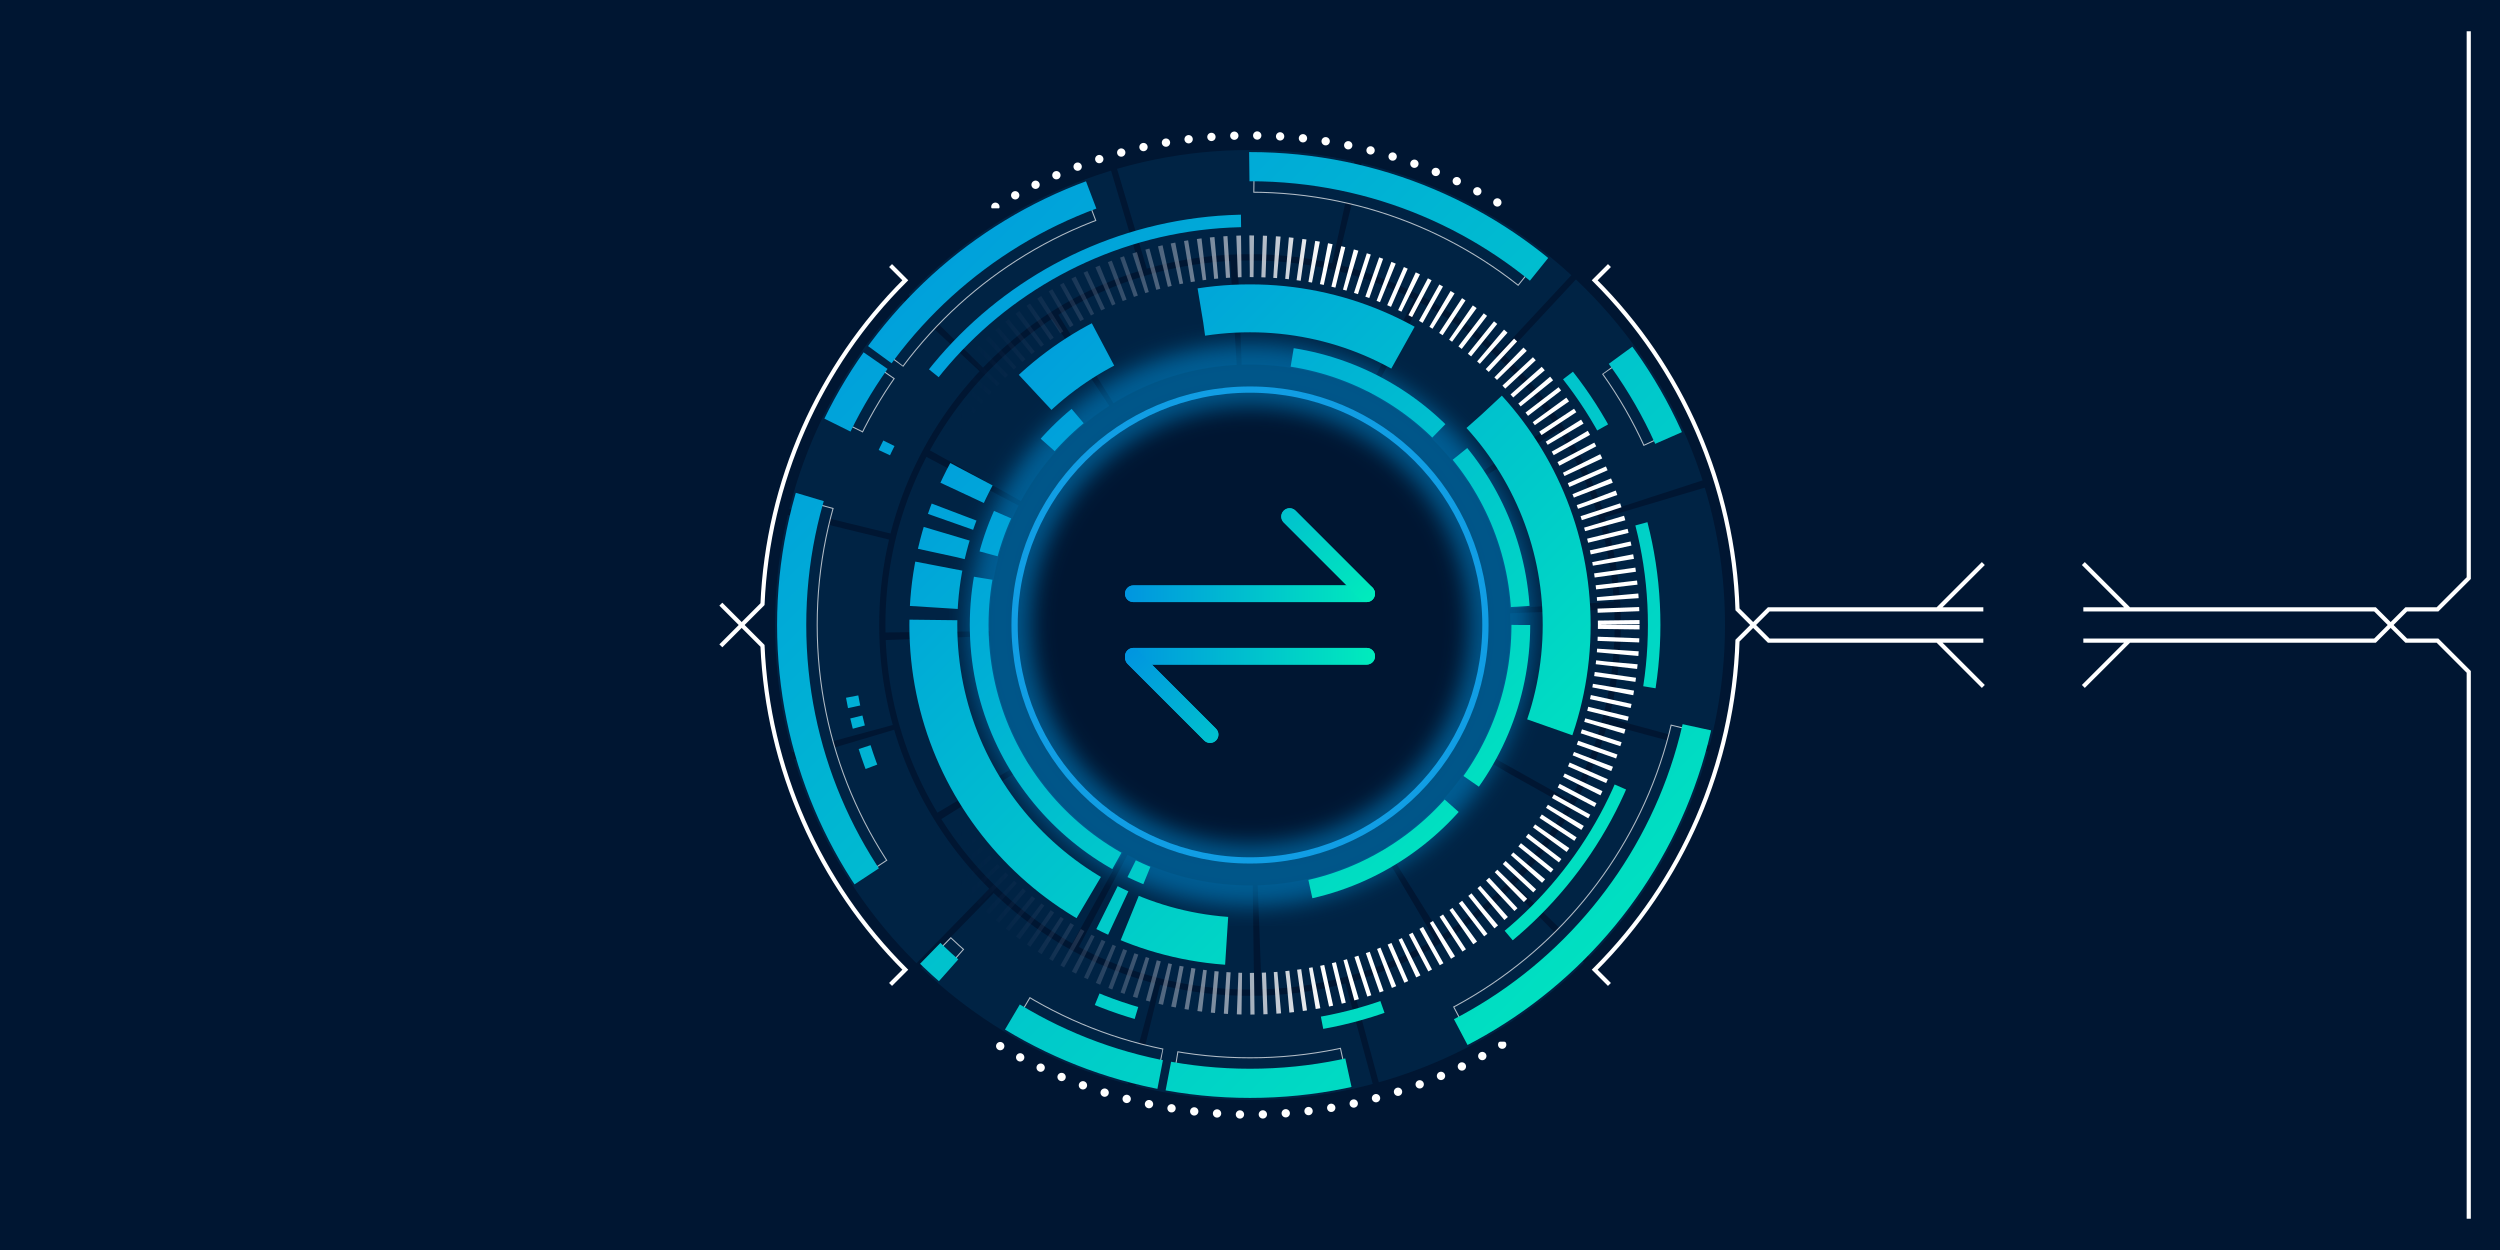
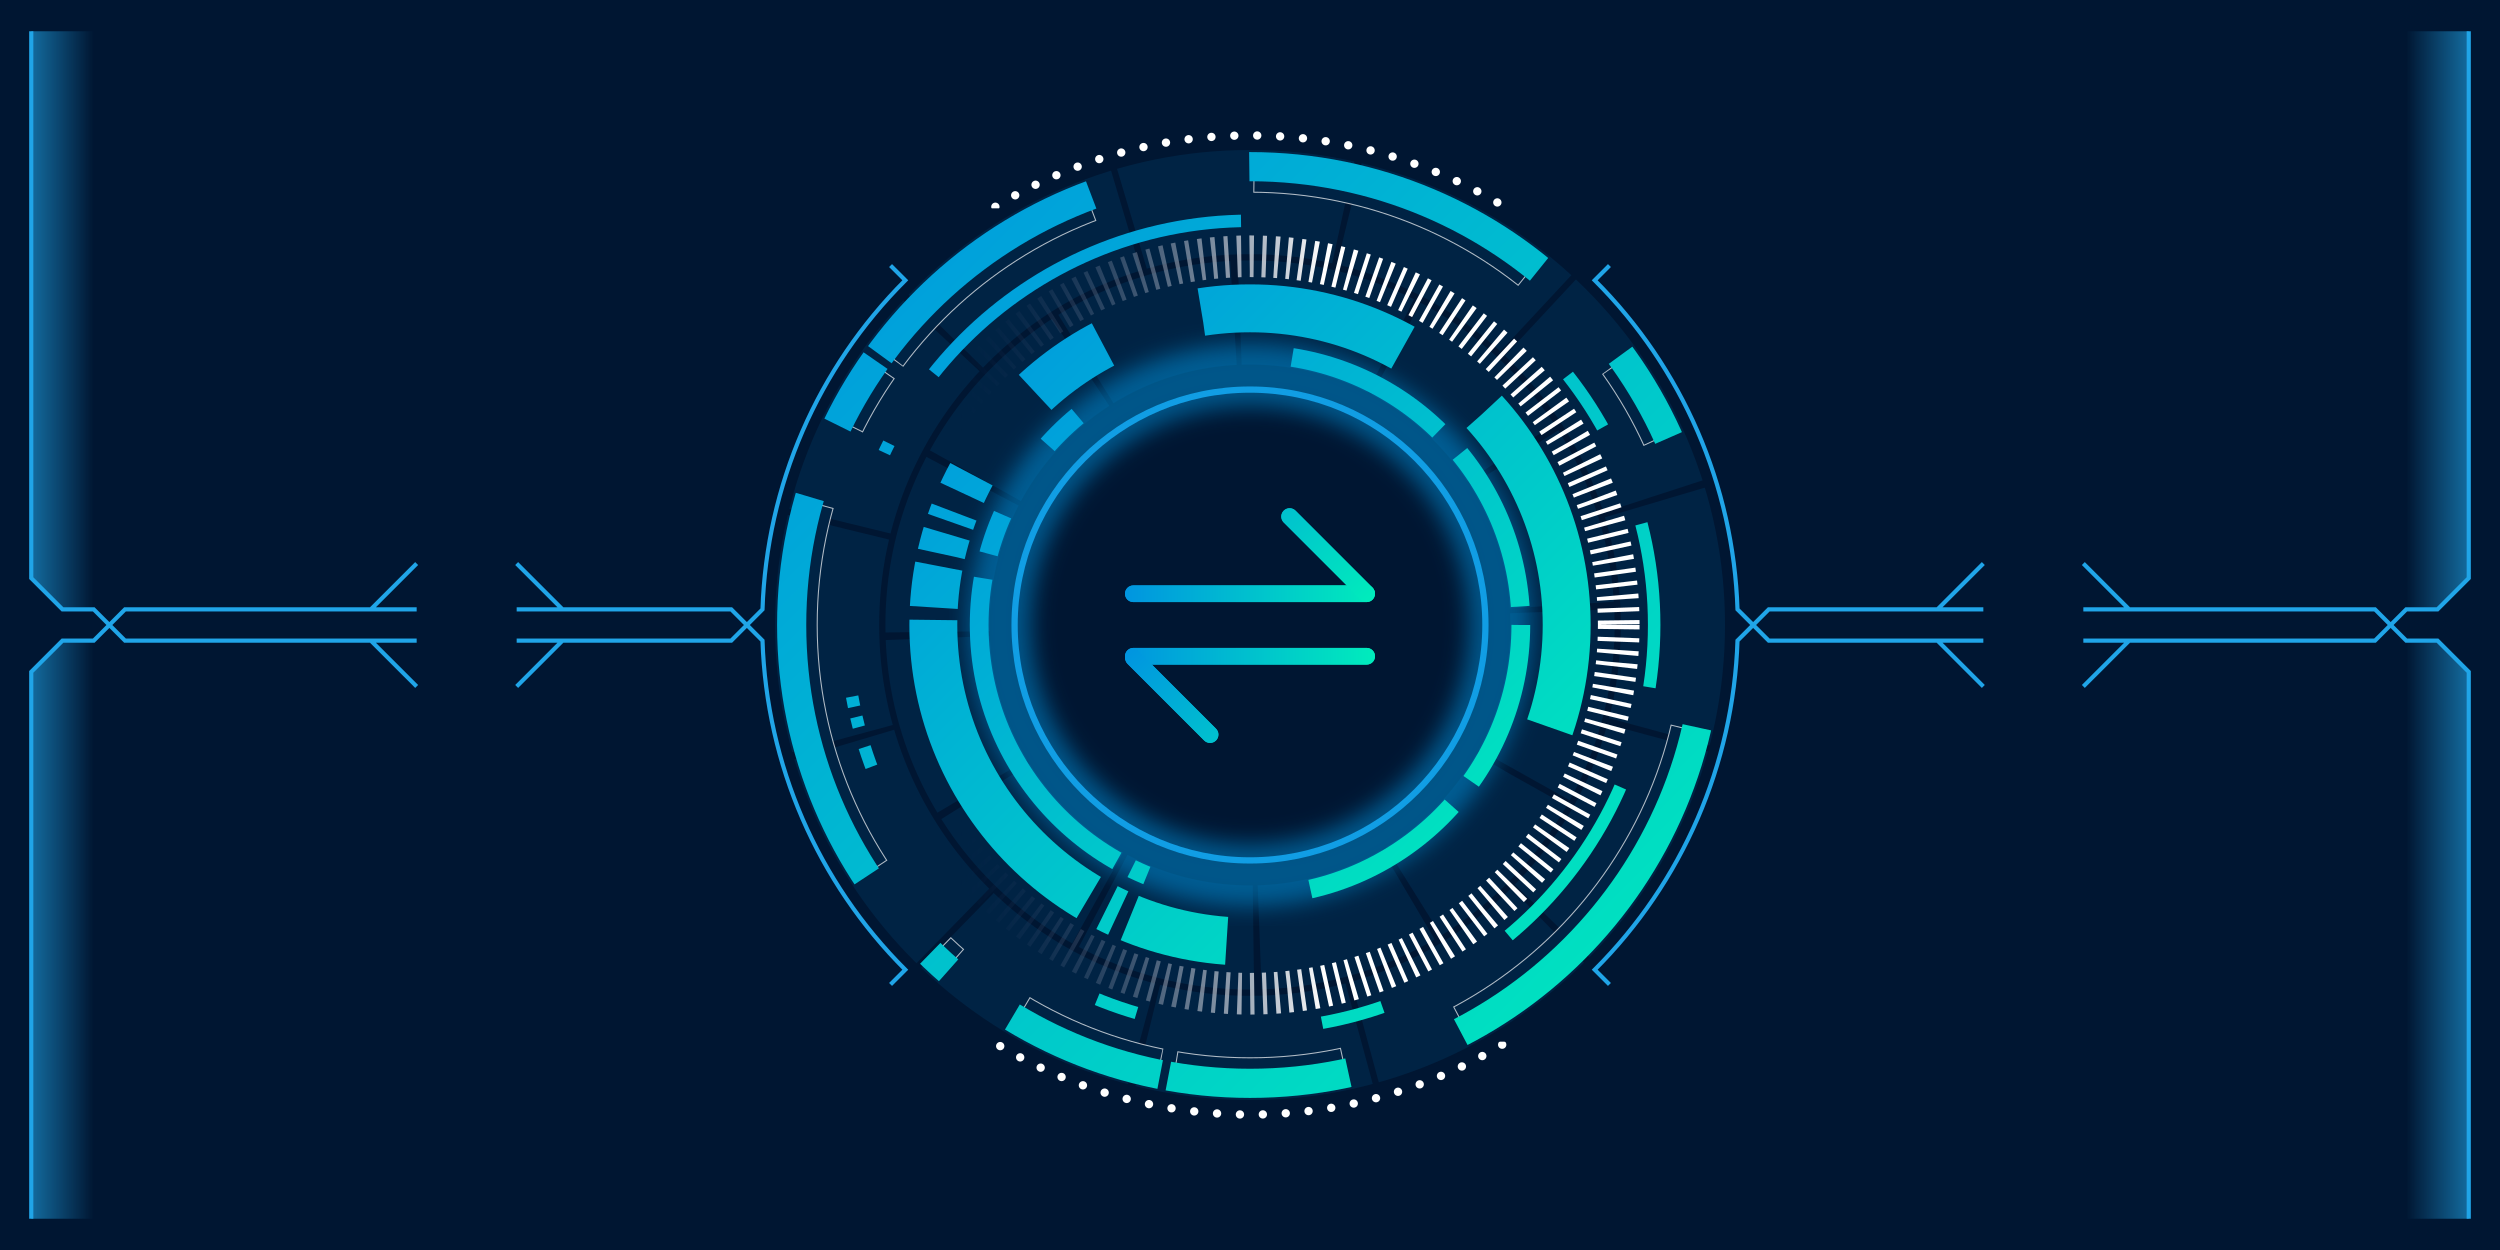
<svg xmlns="http://www.w3.org/2000/svg" width="1200px" height="600px" viewBox="0 0 1200px 600px">
  <defs>
    <linearGradient id="grad1" x1="0%" y1="0%" x2="100%" y2="0%">
      <stop offset="0%" style="stop-color:rgb(0,149,224);stop-opacity:1" />
      <stop offset="100%" style="stop-color:rgb(0,236,188);stop-opacity:1" />
    </linearGradient>
    <linearGradient id="grad2" x1="0%" y1="0%" x2="100%" y2="0%">
      <stop offset="0%" style="stop-color:rgb(0,149,224);stop-opacity:1" />
      <stop offset="100%" style="stop-color:rgb(0,193,206);stop-opacity:1" />
    </linearGradient>
    <linearGradient id="grad3" x1="0%" y1="0%" x2="100%" y2="0%">
      <stop offset="0%" style="stop-color:rgb(0,193,206);stop-opacity:1" />
      <stop offset="100%" style="stop-color:rgb(0,236,188);stop-opacity:1" />
    </linearGradient>
    <linearGradient id="grad4" x1="0%" y1="0%" x2="100%" y2="0%">
      <stop offset="10%" style="stop-color:#001a44;stop-opacity:0" />
      <stop offset="60%" style="stop-color:#fff;stop-opacity:1" />
    </linearGradient>
    <linearGradient id="grad5" x1="0%" y1="0%" x2="100%" y2="0%">
      <stop offset="40%" style="stop-color:#fff;stop-opacity:1" />
      <stop offset="70%" style="stop-color:#001a44;stop-opacity:1" />
    </linearGradient>
    <linearGradient id="grad6" x1="0%" y1="0%" x2="100%" y2="0%">
-       <stop offset="0%" style="stop-color:#001632;stop-opacity:1" />
-       <stop offset="20%" style="stop-color:rgb(0,149,224);stop-opacity:1" />
-       <stop offset="80%" style="stop-color:rgb(0,149,224);stop-opacity:1" />
-       <stop offset="100%" style="stop-color:#001632;stop-opacity:1" />
+       <stop offset="0%" style="stop-color:#20a5e8;stop-opacity:0" />
+       <stop offset="100%" style="stop-color:#20a5e8;stop-opacity:0.6" />
    </linearGradient>
    <linearGradient id="grad7" x1="0%" y1="0%" x2="100%" y2="100%">
      <stop offset="0%" style="stop-color:rgb(0,149,224);stop-opacity:1" />
      <stop offset="100%" style="stop-color:rgb(0,236,188);stop-opacity:1" />
+     </linearGradient>
+     <linearGradient id="grad8" x1="0%" y1="0%" x2="100%" y2="0%">
+       <stop offset="0%" style="stop-color:#20a5e8;stop-opacity:0.6" />
+       <stop offset="100%" style="stop-color:#20a5e8;stop-opacity:0" />
    </linearGradient>
    <linearGradient id="wave1" x1="0%" y1="0%" x2="0%" y2="100%">
      <stop offset="15%" style="stop-color:rgb(0,149,224);stop-opacity:0.8" />
      <stop offset="100%" style="stop-color:#001632;stop-opacity:1" />
    </linearGradient>
    <linearGradient id="wave2" x1="0%" y1="0%" x2="0%" y2="100%">
      <stop offset="15%" style="stop-color:rgb(0,193,206);stop-opacity:0.9" />
      <stop offset="100%" style="stop-color:rgb(0,193,206);stop-opacity:0" />
    </linearGradient>
    <linearGradient id="wave3" x1="0%" y1="0%" x2="0%" y2="100%">
      <stop offset="15%" style="stop-color:rgb(0,236,188);stop-opacity:0.9" />
      <stop offset="100%" style="stop-color:rgb(0,236,188);stop-opacity:0" />
    </linearGradient>
    <clipPath id="clip1">
      <rect x="0" y="0" width="231" height="100" />
    </clipPath>
    <clipPath id="sineClip">
      <rect x="5" y="250" width="335" height="110" />
    </clipPath>
    <clipPath id="circleClip">
      <circle cx="600" cy="300" r="130" stroke-width="9" stroke="url(#grad7)" fill-opacity="0" stroke-dasharray="80,15,80,80,8,8,160,12,20,40,20,110" />
    </clipPath>
    <filter id="circleBlur">
      <feGaussianBlur in="SourceGraphic" stdDeviation="5" />
    </filter>
    <filter id="bgCircleBlur">
      <feGaussianBlur in="SourceGraphic" stdDeviation="2" />
    </filter>
  </defs>
  <rect height="100%" width="100%" fill="#001632" />
  <circle cx="600" cy="300" r="235" stroke-width="4" stroke="white" fill="none" stroke-linecap="round" stroke-dasharray="0 11" />
  <rect x="320" y="100" width="560" height="400" fill="#001632" />
-   <path stroke="white" stroke-width="2" fill="none" d="M772.53 127.47 L765.46 134.54 A234 234 0 0 1 834 292.5 L849 307.5 H930 L952 329.5 L930 307.5 H952 M1000 307.5 H1022 L1000 329.5 L1022 307.5 H1140 L1155 292.5 H1170 L1185 277.5 V15" />
-   <path stroke="white" stroke-width="2" fill="none" d="M772.53 472.53 L765.46 465.46 A234 234 0 0 0 834 307.5 L849 292.5 H930 L952 270.5 L930 292.5 H952 M1000 292.5 H1022 L1000 270.5 L1022 292.5 H1140 L1155 307.5 H1170 L1185 322.5 V585" />
-   <path stroke="white" stroke-width="2" fill="none" d="M427.47 127.47 L434.54 134.54 A234 234 0 0 0 366 290 L346 310" />
-   <path stroke="white" stroke-width="2" fill="none" d="M427.47 472.53 L434.54 465.46 A234 234 0 0 1 366 310 L346 290" />
+   <path fill="url(#grad6)" stroke="none" d="M1155 307.5 H1170 L1185 322.5 V585 H1155 Z" />
+   <path fill="url(#grad6)" stroke="none" d="M1155 292.5 H1170 L1185 277.5 V15 H1155 Z" />
+   <path fill="url(#grad8)" stroke="none" d="M45 292.5 H30 L15 277.5 V15 H45 Z" />
+   <path fill="url(#grad8)" stroke="none" d="M45 307.5 H30 L15 322.5 V585 H45 Z" />
+   <g stroke="#20a5e8">
+     <path stroke-width="2" fill="none" d="M772.53 127.47 L765.46 134.54 A234 234 0 0 1 834 292.5 L849 307.5 H930 L952 329.5 L930 307.5 H952 M1000 307.5 H1022 L1000 329.5 L1022 307.5 H1140 L1155 292.5 H1170 L1185 277.5 V15" />
+     <path stroke-width="2" fill="none" d="M772.53 472.53 L765.46 465.46 A234 234 0 0 0 834 307.5 L849 292.5 H930 L952 270.5 L930 292.5 H952 M1000 292.5 H1022 L1000 270.5 L1022 292.5 H1140 L1155 307.5 H1170 L1185 322.5 V585" />
+     <path stroke-width="2" fill="none" d="M427.47 127.47 L434.54 134.54 A234 234 0 0 0 366 292.5 L351 307.5 H270 L248 329.5 L270 307.5 H248 M200 307.5 H178 L200 329.5 L178 307.5 H60 L45 292.5 H30 L15 277.5 V15" />
+     <path stroke-width="2" fill="none" d="M427.47 472.53 L434.54 465.46 A234 234 0 0 1 366 307.5 L351 292.5 H270 L248 270.5 L270 292.5 H248 M200 292.5 H178 L200 270.5 L178 292.5 H60 L45 307.5 H30 L15 322.5 V585" />
+   </g>
  <rect x="540" y="281" width="120" height="8" rx="4" ry="4" fill="url(#grad1)" />
  <rect x="540" y="281" width="120" height="8" rx="4" ry="4" fill="url(#grad1)" class="logoBlur" />
  <rect x="540" y="311" width="120" height="8" rx="4" ry="4" fill="url(#grad1)" />
  <rect x="540" y="311" width="120" height="8" rx="4" ry="4" fill="url(#grad1)" class="logoBlur" />
  <g transform="rotate(45 30 4)">
    <rect x="610" y="-143" width="60" height="8" rx="4" ry="4" fill="url(#grad2)" />
    <rect x="610" y="-143" width="60" height="8" rx="4" ry="4" fill="url(#grad2)" class="logoBlur" />
  </g>
  <g transform="rotate(45 30 4)">
    <rect x="615" y="-244" width="60" height="8" rx="4" ry="4" fill="url(#grad3)" />
    <rect x="615" y="-244" width="60" height="8" rx="4" ry="4" fill="url(#grad3)" class="logoBlur" />
  </g>
  <circle cx="600" cy="300" r="150" stroke-width="50" stroke="#002344" fill="none" stroke-dasharray="75 3" />
  <circle cx="600" cy="300" r="203" stroke-width="50" stroke="#002344" fill="none" stroke-dasharray="102.56 3" stroke-dashoffset="50.75" />
  <circle cx="600" cy="300" r="113" stroke-width="3" stroke="#20a5e8" fill-opacity="0" />
  <circle cx="600" cy="300" r="120" stroke-width="30" stroke="rgb(0,149,224)" fill-opacity="0" filter="url(#circleBlur)" opacity="0.5" />
  <g class="anticlockwise" style="animation: anticlockwise 50s linear infinite">
    <circle cx="600" cy="300" r="130" stroke-width="9" stroke="url(#grad7)" fill-opacity="0" stroke-dasharray="80,15,80,80,8,8,160,12,20,40,20,110" />
  </g>
  <g class="clockwise" style="animation: clockwise 60s linear infinite">
    <circle cx="600" cy="300" r="152" stroke-width="23" stroke="url(#grad7)" fill-opacity="0" stroke-dasharray="50,200,48,6,6,10,160,6,20,6,10,6,5,10,10,50,40,50,100" />
  </g>
  <g>
    <circle cx="600" cy="300" r="177" stroke-width="20" stroke="url(#grad4)" fill-opacity="0" stroke-dasharray="2 4" />
  </g>
  <g class="anticlockwise" style="animation: anticlockwise 70s linear infinite">
    <circle cx="600" cy="300" r="194" stroke-width="6" stroke="url(#grad7)" fill-opacity="0" stroke-dasharray="30,50,90,70,30,90,20,160,10,10,5,5,5,120,5,40,170,180" />
  </g>
  <g>
    <circle cx="600" cy="300" r="213" stroke-width="11" stroke="white" stroke-opacity="0.7" fill-opacity="0" stroke-dashoffset="-49.5" stroke-dasharray="181,59,81,7,71,40,9,49,181,40,31,7,121,79,141,60,41,199" />
    <circle cx="600" cy="300" r="213" stroke-width="10" stroke="#002344" fill="none" stroke-dashoffset="-50" stroke-dasharray="180,60,80,8,70,41,8,50,180,41,30,8,120,80,140,61,40,200" />
    <circle cx="600" cy="300" r="220" stroke-width="14" stroke="url(#grad7)" fill-opacity="0" stroke-dashoffset="-49.5" stroke-dasharray="191,57.5,87,4,76.5,38,12,48,190,37,36,3.5,129,77.5,150.5,57,46,200" />
  </g>
</svg>
